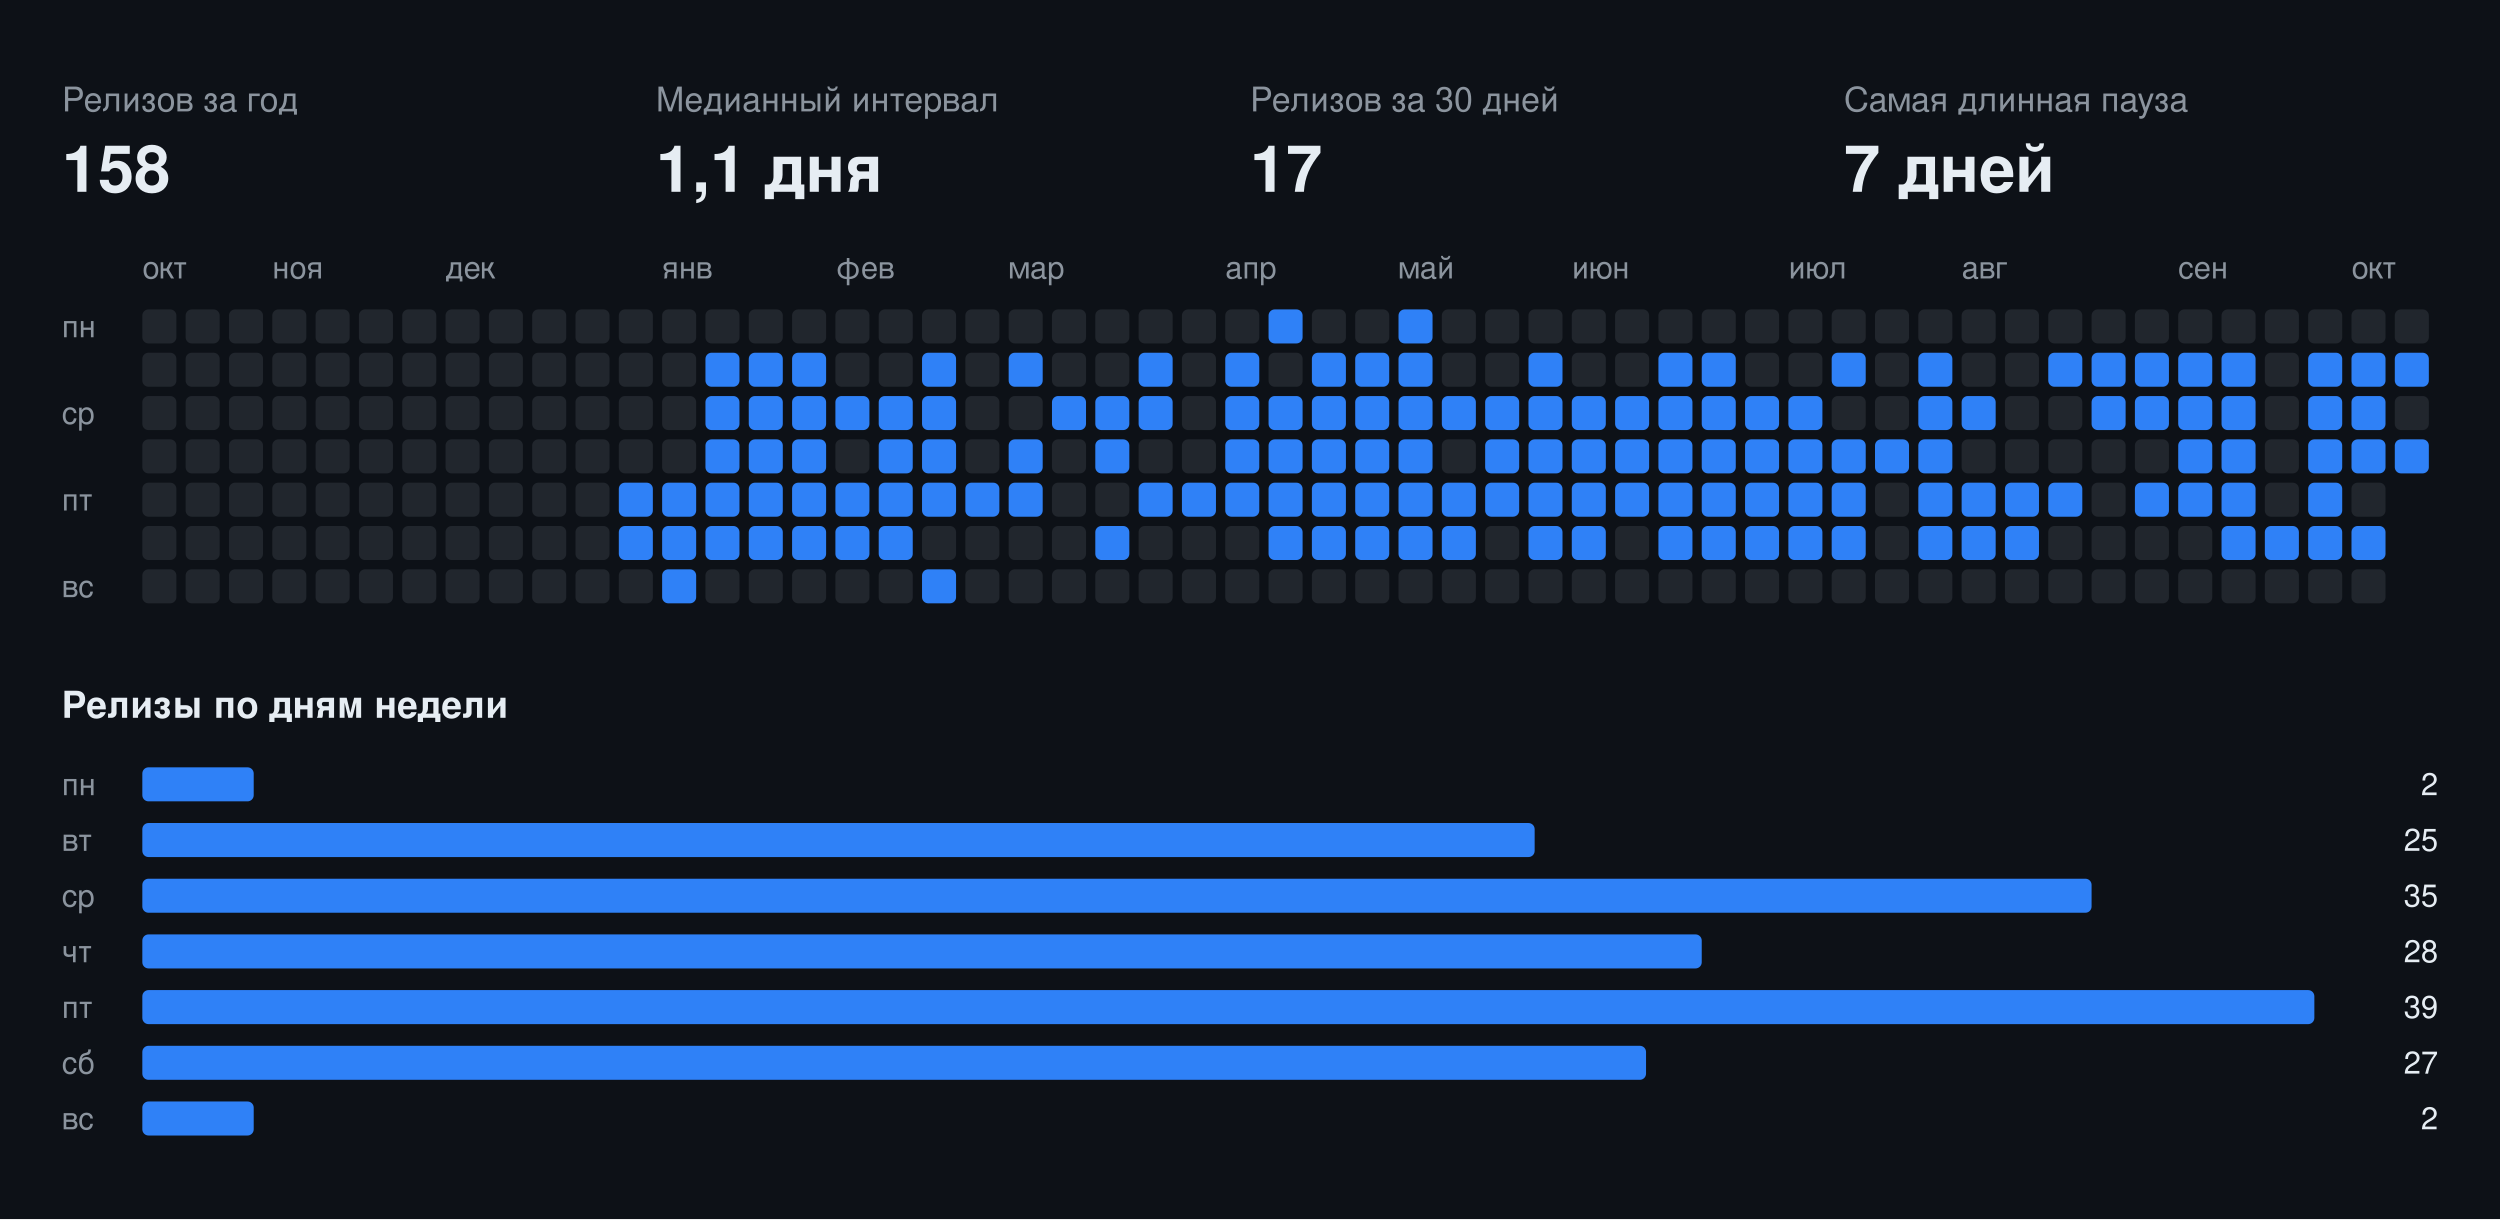
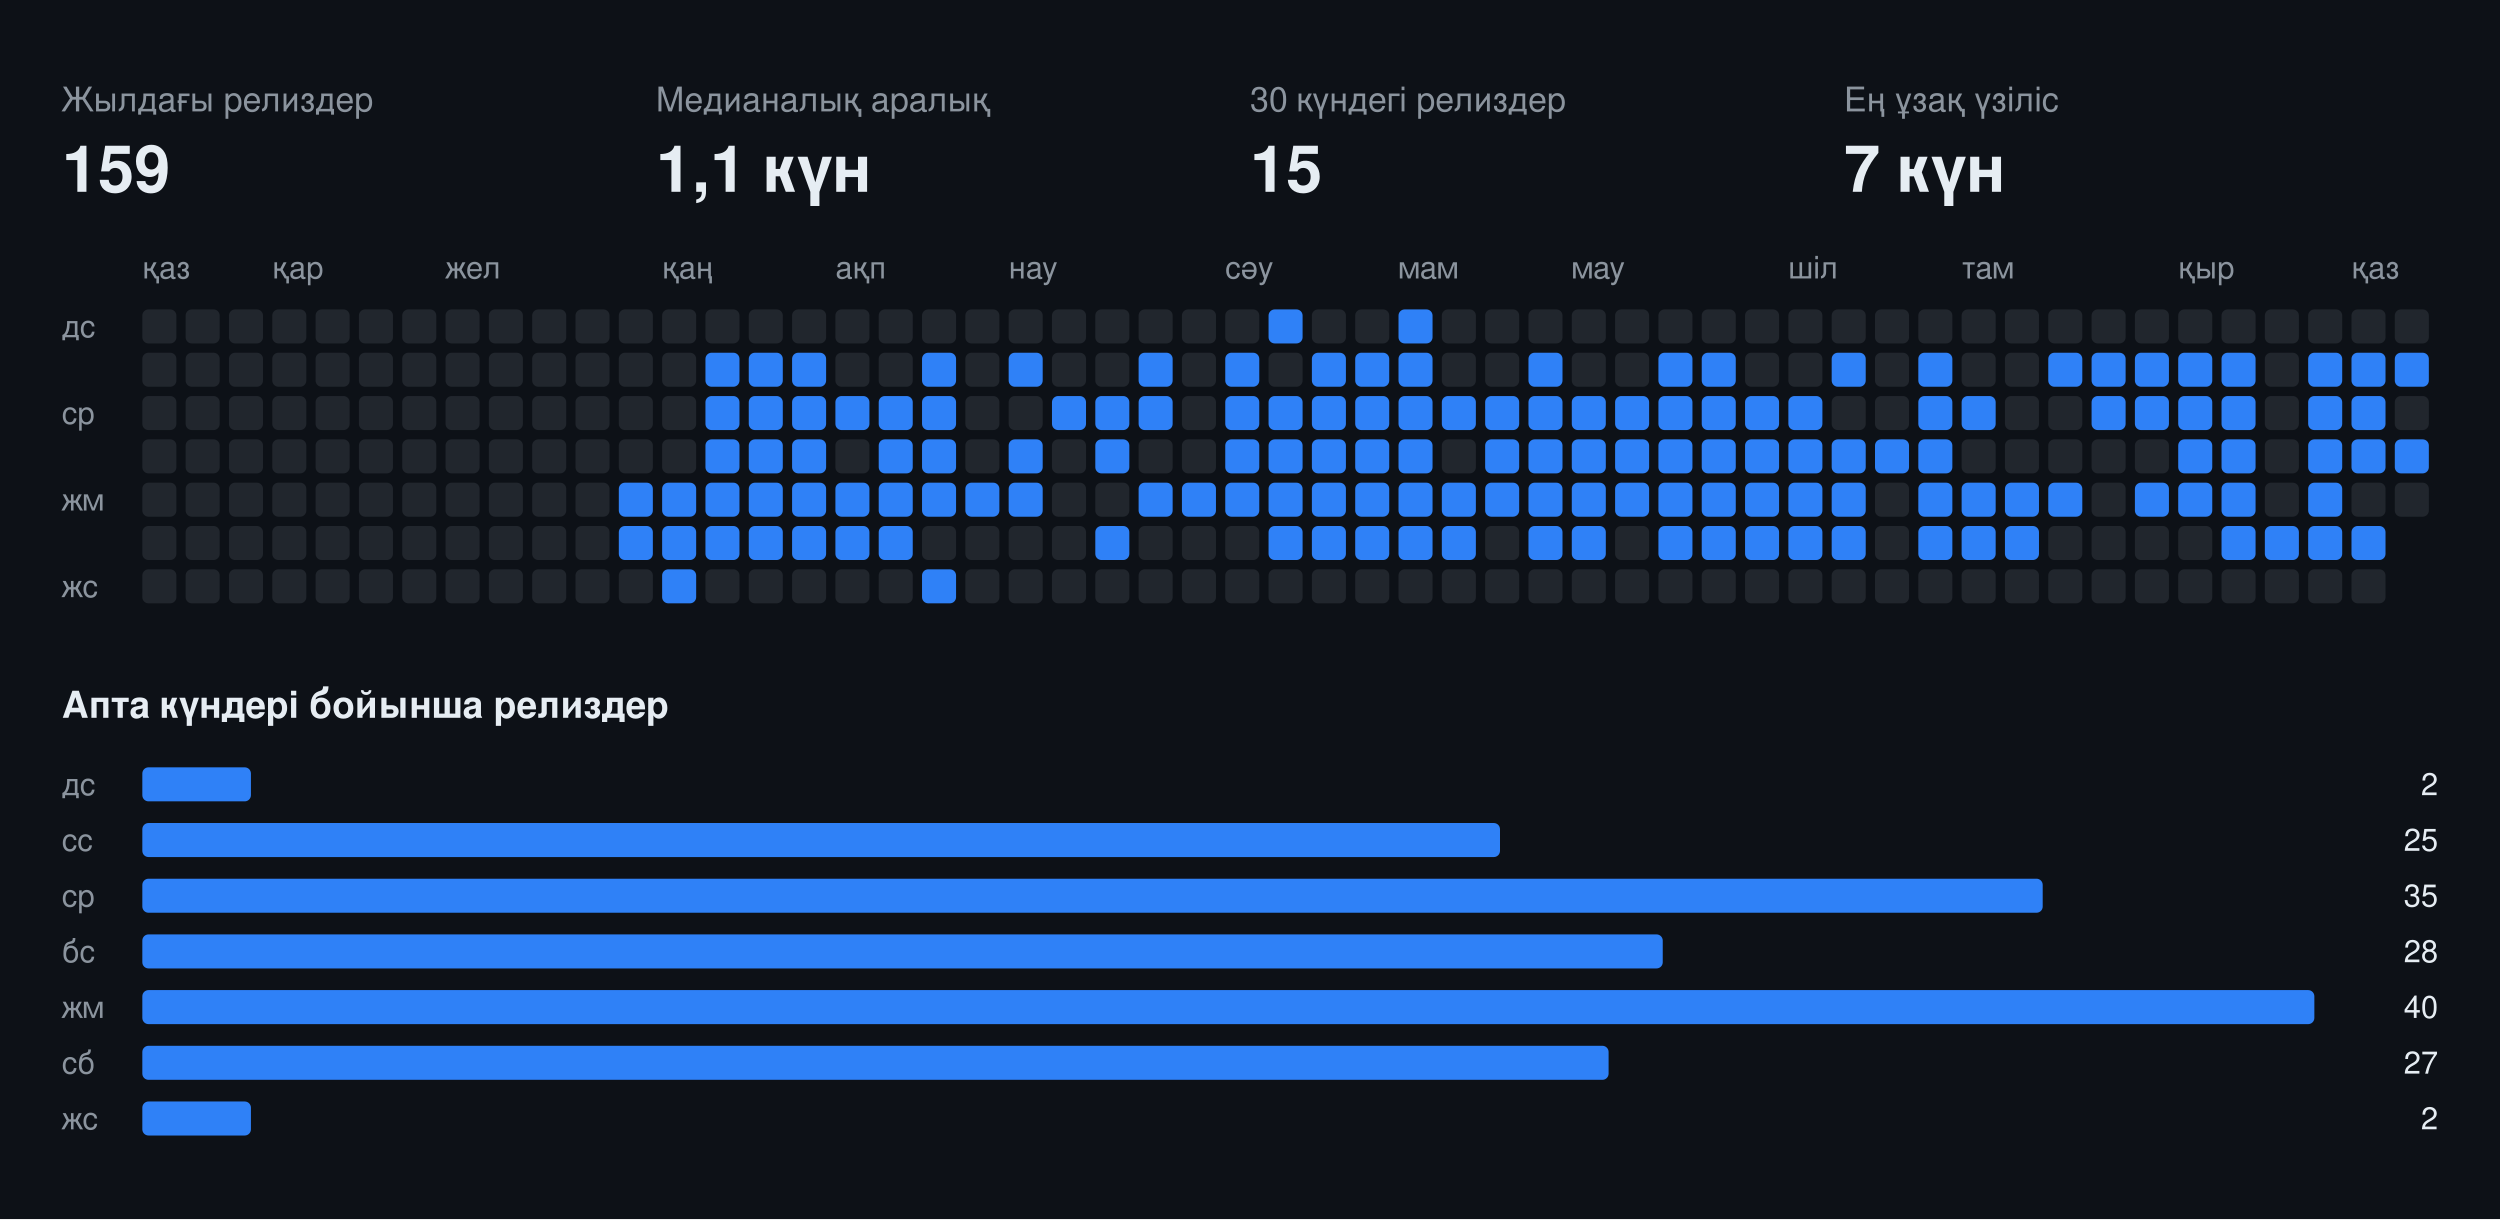
<svg xmlns="http://www.w3.org/2000/svg" width="808" height="394" viewBox="0 0 808 394" font-family="-apple-system,BlinkMacSystemFont,Segoe UI,Helvetica,Arial,sans-serif">
  <rect class="bg" width="808" height="394" fill="#0d1117" />
-   <text x="20" y="36" fill="#8b949e" font-size="11">Релизов за год</text>
-   <text x="20" y="62" fill="#e6edf3" font-size="21" font-weight="700">158</text>
-   <text x="212" y="36" fill="#8b949e" font-size="11">Медианный интервал</text>
-   <text x="212" y="62" fill="#e6edf3" font-size="21" font-weight="700">1,1 дня</text>
-   <text x="404" y="36" fill="#8b949e" font-size="11">Релизов за 30 дней</text>
-   <text x="404" y="62" fill="#e6edf3" font-size="21" font-weight="700">17</text>
-   <text x="596" y="36" fill="#8b949e" font-size="11">Самая длинная пауза</text>
-   <text x="596" y="62" fill="#e6edf3" font-size="21" font-weight="700">7 дней</text>
-   <text x="46" y="90" fill="#8b949e" font-size="10">окт</text>
-   <text x="88" y="90" fill="#8b949e" font-size="10">ноя</text>
-   <text x="144" y="90" fill="#8b949e" font-size="10">дек</text>
-   <text x="214" y="90" fill="#8b949e" font-size="10">янв</text>
-   <text x="270" y="90" fill="#8b949e" font-size="10">фев</text>
-   <text x="326" y="90" fill="#8b949e" font-size="10">мар</text>
-   <text x="396" y="90" fill="#8b949e" font-size="10">апр</text>
-   <text x="452" y="90" fill="#8b949e" font-size="10">май</text>
-   <text x="508" y="90" fill="#8b949e" font-size="10">июн</text>
-   <text x="578" y="90" fill="#8b949e" font-size="10">июл</text>
-   <text x="634" y="90" fill="#8b949e" font-size="10">авг</text>
-   <text x="704" y="90" fill="#8b949e" font-size="10">сен</text>
-   <text x="760" y="90" fill="#8b949e" font-size="10">окт</text>
-   <text x="20" y="109" fill="#8b949e" font-size="10">пн</text>
+   <text x="20" y="36" fill="#8b949e" font-size="11">Жылдағы релиздер</text>
+   <text x="20" y="62" fill="#e6edf3" font-size="21" font-weight="700">159</text>
+   <text x="212" y="36" fill="#8b949e" font-size="11">Медианалық аралық</text>
+   <text x="212" y="62" fill="#e6edf3" font-size="21" font-weight="700">1,1 күн</text>
+   <text x="404" y="36" fill="#8b949e" font-size="11">30 күндегі релиздер</text>
+   <text x="404" y="62" fill="#e6edf3" font-size="21" font-weight="700">15</text>
+   <text x="596" y="36" fill="#8b949e" font-size="11">Ең ұзақ үзіліс</text>
+   <text x="596" y="62" fill="#e6edf3" font-size="21" font-weight="700">7 күн</text>
+   <text x="46" y="90" fill="#8b949e" font-size="10">қаз</text>
+   <text x="88" y="90" fill="#8b949e" font-size="10">қар</text>
+   <text x="144" y="90" fill="#8b949e" font-size="10">жел</text>
+   <text x="214" y="90" fill="#8b949e" font-size="10">қаң</text>
+   <text x="270" y="90" fill="#8b949e" font-size="10">ақп</text>
+   <text x="326" y="90" fill="#8b949e" font-size="10">нау</text>
+   <text x="396" y="90" fill="#8b949e" font-size="10">сәу</text>
+   <text x="452" y="90" fill="#8b949e" font-size="10">мам</text>
+   <text x="508" y="90" fill="#8b949e" font-size="10">мау</text>
+   <text x="578" y="90" fill="#8b949e" font-size="10">шіл</text>
+   <text x="634" y="90" fill="#8b949e" font-size="10">там</text>
+   <text x="704" y="90" fill="#8b949e" font-size="10">қыр</text>
+   <text x="760" y="90" fill="#8b949e" font-size="10">қаз</text>
+   <text x="20" y="109" fill="#8b949e" font-size="10">дс</text>
  <text x="20" y="137" fill="#8b949e" font-size="10">ср</text>
-   <text x="20" y="165" fill="#8b949e" font-size="10">пт</text>
-   <text x="20" y="193" fill="#8b949e" font-size="10">вс</text>
+   <text x="20" y="165" fill="#8b949e" font-size="10">жм</text>
+   <text x="20" y="193" fill="#8b949e" font-size="10">жс</text>
  <rect class="off" x="46" y="100" width="11" height="11" rx="2" fill="#21262d" />
  <rect class="off" x="46" y="114" width="11" height="11" rx="2" fill="#21262d" />
  <rect class="off" x="46" y="128" width="11" height="11" rx="2" fill="#21262d" />
  <rect class="off" x="46" y="142" width="11" height="11" rx="2" fill="#21262d" />
  <rect class="off" x="46" y="156" width="11" height="11" rx="2" fill="#21262d" />
  <rect class="off" x="46" y="170" width="11" height="11" rx="2" fill="#21262d" />
  <rect class="off" x="46" y="184" width="11" height="11" rx="2" fill="#21262d" />
  <rect class="off" x="60" y="100" width="11" height="11" rx="2" fill="#21262d" />
  <rect class="off" x="60" y="114" width="11" height="11" rx="2" fill="#21262d" />
  <rect class="off" x="60" y="128" width="11" height="11" rx="2" fill="#21262d" />
  <rect class="off" x="60" y="142" width="11" height="11" rx="2" fill="#21262d" />
  <rect class="off" x="60" y="156" width="11" height="11" rx="2" fill="#21262d" />
  <rect class="off" x="60" y="170" width="11" height="11" rx="2" fill="#21262d" />
  <rect class="off" x="60" y="184" width="11" height="11" rx="2" fill="#21262d" />
  <rect class="off" x="74" y="100" width="11" height="11" rx="2" fill="#21262d" />
  <rect class="off" x="74" y="114" width="11" height="11" rx="2" fill="#21262d" />
  <rect class="off" x="74" y="128" width="11" height="11" rx="2" fill="#21262d" />
  <rect class="off" x="74" y="142" width="11" height="11" rx="2" fill="#21262d" />
  <rect class="off" x="74" y="156" width="11" height="11" rx="2" fill="#21262d" />
  <rect class="off" x="74" y="170" width="11" height="11" rx="2" fill="#21262d" />
  <rect class="off" x="74" y="184" width="11" height="11" rx="2" fill="#21262d" />
  <rect class="off" x="88" y="100" width="11" height="11" rx="2" fill="#21262d" />
  <rect class="off" x="88" y="114" width="11" height="11" rx="2" fill="#21262d" />
  <rect class="off" x="88" y="128" width="11" height="11" rx="2" fill="#21262d" />
  <rect class="off" x="88" y="142" width="11" height="11" rx="2" fill="#21262d" />
  <rect class="off" x="88" y="156" width="11" height="11" rx="2" fill="#21262d" />
  <rect class="off" x="88" y="170" width="11" height="11" rx="2" fill="#21262d" />
  <rect class="off" x="88" y="184" width="11" height="11" rx="2" fill="#21262d" />
  <rect class="off" x="102" y="100" width="11" height="11" rx="2" fill="#21262d" />
  <rect class="off" x="102" y="114" width="11" height="11" rx="2" fill="#21262d" />
  <rect class="off" x="102" y="128" width="11" height="11" rx="2" fill="#21262d" />
  <rect class="off" x="102" y="142" width="11" height="11" rx="2" fill="#21262d" />
  <rect class="off" x="102" y="156" width="11" height="11" rx="2" fill="#21262d" />
  <rect class="off" x="102" y="170" width="11" height="11" rx="2" fill="#21262d" />
  <rect class="off" x="102" y="184" width="11" height="11" rx="2" fill="#21262d" />
  <rect class="off" x="116" y="100" width="11" height="11" rx="2" fill="#21262d" />
  <rect class="off" x="116" y="114" width="11" height="11" rx="2" fill="#21262d" />
  <rect class="off" x="116" y="128" width="11" height="11" rx="2" fill="#21262d" />
  <rect class="off" x="116" y="142" width="11" height="11" rx="2" fill="#21262d" />
  <rect class="off" x="116" y="156" width="11" height="11" rx="2" fill="#21262d" />
  <rect class="off" x="116" y="170" width="11" height="11" rx="2" fill="#21262d" />
  <rect class="off" x="116" y="184" width="11" height="11" rx="2" fill="#21262d" />
  <rect class="off" x="130" y="100" width="11" height="11" rx="2" fill="#21262d" />
  <rect class="off" x="130" y="114" width="11" height="11" rx="2" fill="#21262d" />
  <rect class="off" x="130" y="128" width="11" height="11" rx="2" fill="#21262d" />
  <rect class="off" x="130" y="142" width="11" height="11" rx="2" fill="#21262d" />
  <rect class="off" x="130" y="156" width="11" height="11" rx="2" fill="#21262d" />
  <rect class="off" x="130" y="170" width="11" height="11" rx="2" fill="#21262d" />
  <rect class="off" x="130" y="184" width="11" height="11" rx="2" fill="#21262d" />
  <rect class="off" x="144" y="100" width="11" height="11" rx="2" fill="#21262d" />
  <rect class="off" x="144" y="114" width="11" height="11" rx="2" fill="#21262d" />
  <rect class="off" x="144" y="128" width="11" height="11" rx="2" fill="#21262d" />
  <rect class="off" x="144" y="142" width="11" height="11" rx="2" fill="#21262d" />
  <rect class="off" x="144" y="156" width="11" height="11" rx="2" fill="#21262d" />
  <rect class="off" x="144" y="170" width="11" height="11" rx="2" fill="#21262d" />
  <rect class="off" x="144" y="184" width="11" height="11" rx="2" fill="#21262d" />
  <rect class="off" x="158" y="100" width="11" height="11" rx="2" fill="#21262d" />
  <rect class="off" x="158" y="114" width="11" height="11" rx="2" fill="#21262d" />
  <rect class="off" x="158" y="128" width="11" height="11" rx="2" fill="#21262d" />
  <rect class="off" x="158" y="142" width="11" height="11" rx="2" fill="#21262d" />
  <rect class="off" x="158" y="156" width="11" height="11" rx="2" fill="#21262d" />
  <rect class="off" x="158" y="170" width="11" height="11" rx="2" fill="#21262d" />
  <rect class="off" x="158" y="184" width="11" height="11" rx="2" fill="#21262d" />
  <rect class="off" x="172" y="100" width="11" height="11" rx="2" fill="#21262d" />
  <rect class="off" x="172" y="114" width="11" height="11" rx="2" fill="#21262d" />
  <rect class="off" x="172" y="128" width="11" height="11" rx="2" fill="#21262d" />
  <rect class="off" x="172" y="142" width="11" height="11" rx="2" fill="#21262d" />
  <rect class="off" x="172" y="156" width="11" height="11" rx="2" fill="#21262d" />
  <rect class="off" x="172" y="170" width="11" height="11" rx="2" fill="#21262d" />
  <rect class="off" x="172" y="184" width="11" height="11" rx="2" fill="#21262d" />
  <rect class="off" x="186" y="100" width="11" height="11" rx="2" fill="#21262d" />
  <rect class="off" x="186" y="114" width="11" height="11" rx="2" fill="#21262d" />
  <rect class="off" x="186" y="128" width="11" height="11" rx="2" fill="#21262d" />
  <rect class="off" x="186" y="142" width="11" height="11" rx="2" fill="#21262d" />
  <rect class="off" x="186" y="156" width="11" height="11" rx="2" fill="#21262d" />
  <rect class="off" x="186" y="170" width="11" height="11" rx="2" fill="#21262d" />
  <rect class="off" x="186" y="184" width="11" height="11" rx="2" fill="#21262d" />
  <rect class="off" x="200" y="100" width="11" height="11" rx="2" fill="#21262d" />
  <rect class="off" x="200" y="114" width="11" height="11" rx="2" fill="#21262d" />
  <rect class="off" x="200" y="128" width="11" height="11" rx="2" fill="#21262d" />
  <rect class="off" x="200" y="142" width="11" height="11" rx="2" fill="#21262d" />
  <rect class="on" x="200" y="156" width="11" height="11" rx="2" fill="#2f81f7" />
  <rect class="on" x="200" y="170" width="11" height="11" rx="2" fill="#2f81f7" />
  <rect class="off" x="200" y="184" width="11" height="11" rx="2" fill="#21262d" />
  <rect class="off" x="214" y="100" width="11" height="11" rx="2" fill="#21262d" />
  <rect class="off" x="214" y="114" width="11" height="11" rx="2" fill="#21262d" />
  <rect class="off" x="214" y="128" width="11" height="11" rx="2" fill="#21262d" />
  <rect class="off" x="214" y="142" width="11" height="11" rx="2" fill="#21262d" />
  <rect class="on" x="214" y="156" width="11" height="11" rx="2" fill="#2f81f7" />
  <rect class="on" x="214" y="170" width="11" height="11" rx="2" fill="#2f81f7" />
  <rect class="on" x="214" y="184" width="11" height="11" rx="2" fill="#2f81f7" />
  <rect class="off" x="228" y="100" width="11" height="11" rx="2" fill="#21262d" />
  <rect class="on" x="228" y="114" width="11" height="11" rx="2" fill="#2f81f7" />
  <rect class="on" x="228" y="128" width="11" height="11" rx="2" fill="#2f81f7" />
  <rect class="on" x="228" y="142" width="11" height="11" rx="2" fill="#2f81f7" />
  <rect class="on" x="228" y="156" width="11" height="11" rx="2" fill="#2f81f7" />
  <rect class="on" x="228" y="170" width="11" height="11" rx="2" fill="#2f81f7" />
  <rect class="off" x="228" y="184" width="11" height="11" rx="2" fill="#21262d" />
  <rect class="off" x="242" y="100" width="11" height="11" rx="2" fill="#21262d" />
  <rect class="on" x="242" y="114" width="11" height="11" rx="2" fill="#2f81f7" />
  <rect class="on" x="242" y="128" width="11" height="11" rx="2" fill="#2f81f7" />
  <rect class="on" x="242" y="142" width="11" height="11" rx="2" fill="#2f81f7" />
  <rect class="on" x="242" y="156" width="11" height="11" rx="2" fill="#2f81f7" />
  <rect class="on" x="242" y="170" width="11" height="11" rx="2" fill="#2f81f7" />
  <rect class="off" x="242" y="184" width="11" height="11" rx="2" fill="#21262d" />
  <rect class="off" x="256" y="100" width="11" height="11" rx="2" fill="#21262d" />
  <rect class="on" x="256" y="114" width="11" height="11" rx="2" fill="#2f81f7" />
  <rect class="on" x="256" y="128" width="11" height="11" rx="2" fill="#2f81f7" />
  <rect class="on" x="256" y="142" width="11" height="11" rx="2" fill="#2f81f7" />
  <rect class="on" x="256" y="156" width="11" height="11" rx="2" fill="#2f81f7" />
  <rect class="on" x="256" y="170" width="11" height="11" rx="2" fill="#2f81f7" />
  <rect class="off" x="256" y="184" width="11" height="11" rx="2" fill="#21262d" />
  <rect class="off" x="270" y="100" width="11" height="11" rx="2" fill="#21262d" />
  <rect class="off" x="270" y="114" width="11" height="11" rx="2" fill="#21262d" />
  <rect class="on" x="270" y="128" width="11" height="11" rx="2" fill="#2f81f7" />
  <rect class="off" x="270" y="142" width="11" height="11" rx="2" fill="#21262d" />
  <rect class="on" x="270" y="156" width="11" height="11" rx="2" fill="#2f81f7" />
  <rect class="on" x="270" y="170" width="11" height="11" rx="2" fill="#2f81f7" />
  <rect class="off" x="270" y="184" width="11" height="11" rx="2" fill="#21262d" />
  <rect class="off" x="284" y="100" width="11" height="11" rx="2" fill="#21262d" />
  <rect class="off" x="284" y="114" width="11" height="11" rx="2" fill="#21262d" />
  <rect class="on" x="284" y="128" width="11" height="11" rx="2" fill="#2f81f7" />
  <rect class="on" x="284" y="142" width="11" height="11" rx="2" fill="#2f81f7" />
  <rect class="on" x="284" y="156" width="11" height="11" rx="2" fill="#2f81f7" />
  <rect class="on" x="284" y="170" width="11" height="11" rx="2" fill="#2f81f7" />
  <rect class="off" x="284" y="184" width="11" height="11" rx="2" fill="#21262d" />
  <rect class="off" x="298" y="100" width="11" height="11" rx="2" fill="#21262d" />
  <rect class="on" x="298" y="114" width="11" height="11" rx="2" fill="#2f81f7" />
  <rect class="on" x="298" y="128" width="11" height="11" rx="2" fill="#2f81f7" />
  <rect class="on" x="298" y="142" width="11" height="11" rx="2" fill="#2f81f7" />
  <rect class="on" x="298" y="156" width="11" height="11" rx="2" fill="#2f81f7" />
  <rect class="off" x="298" y="170" width="11" height="11" rx="2" fill="#21262d" />
  <rect class="on" x="298" y="184" width="11" height="11" rx="2" fill="#2f81f7" />
  <rect class="off" x="312" y="100" width="11" height="11" rx="2" fill="#21262d" />
  <rect class="off" x="312" y="114" width="11" height="11" rx="2" fill="#21262d" />
  <rect class="off" x="312" y="128" width="11" height="11" rx="2" fill="#21262d" />
  <rect class="off" x="312" y="142" width="11" height="11" rx="2" fill="#21262d" />
  <rect class="on" x="312" y="156" width="11" height="11" rx="2" fill="#2f81f7" />
  <rect class="off" x="312" y="170" width="11" height="11" rx="2" fill="#21262d" />
  <rect class="off" x="312" y="184" width="11" height="11" rx="2" fill="#21262d" />
  <rect class="off" x="326" y="100" width="11" height="11" rx="2" fill="#21262d" />
  <rect class="on" x="326" y="114" width="11" height="11" rx="2" fill="#2f81f7" />
  <rect class="off" x="326" y="128" width="11" height="11" rx="2" fill="#21262d" />
  <rect class="on" x="326" y="142" width="11" height="11" rx="2" fill="#2f81f7" />
  <rect class="on" x="326" y="156" width="11" height="11" rx="2" fill="#2f81f7" />
  <rect class="off" x="326" y="170" width="11" height="11" rx="2" fill="#21262d" />
  <rect class="off" x="326" y="184" width="11" height="11" rx="2" fill="#21262d" />
  <rect class="off" x="340" y="100" width="11" height="11" rx="2" fill="#21262d" />
  <rect class="off" x="340" y="114" width="11" height="11" rx="2" fill="#21262d" />
  <rect class="on" x="340" y="128" width="11" height="11" rx="2" fill="#2f81f7" />
  <rect class="off" x="340" y="142" width="11" height="11" rx="2" fill="#21262d" />
  <rect class="off" x="340" y="156" width="11" height="11" rx="2" fill="#21262d" />
  <rect class="off" x="340" y="170" width="11" height="11" rx="2" fill="#21262d" />
  <rect class="off" x="340" y="184" width="11" height="11" rx="2" fill="#21262d" />
  <rect class="off" x="354" y="100" width="11" height="11" rx="2" fill="#21262d" />
  <rect class="off" x="354" y="114" width="11" height="11" rx="2" fill="#21262d" />
  <rect class="on" x="354" y="128" width="11" height="11" rx="2" fill="#2f81f7" />
  <rect class="on" x="354" y="142" width="11" height="11" rx="2" fill="#2f81f7" />
  <rect class="off" x="354" y="156" width="11" height="11" rx="2" fill="#21262d" />
  <rect class="on" x="354" y="170" width="11" height="11" rx="2" fill="#2f81f7" />
  <rect class="off" x="354" y="184" width="11" height="11" rx="2" fill="#21262d" />
  <rect class="off" x="368" y="100" width="11" height="11" rx="2" fill="#21262d" />
  <rect class="on" x="368" y="114" width="11" height="11" rx="2" fill="#2f81f7" />
  <rect class="on" x="368" y="128" width="11" height="11" rx="2" fill="#2f81f7" />
  <rect class="off" x="368" y="142" width="11" height="11" rx="2" fill="#21262d" />
  <rect class="on" x="368" y="156" width="11" height="11" rx="2" fill="#2f81f7" />
  <rect class="off" x="368" y="170" width="11" height="11" rx="2" fill="#21262d" />
  <rect class="off" x="368" y="184" width="11" height="11" rx="2" fill="#21262d" />
  <rect class="off" x="382" y="100" width="11" height="11" rx="2" fill="#21262d" />
  <rect class="off" x="382" y="114" width="11" height="11" rx="2" fill="#21262d" />
  <rect class="off" x="382" y="128" width="11" height="11" rx="2" fill="#21262d" />
  <rect class="off" x="382" y="142" width="11" height="11" rx="2" fill="#21262d" />
  <rect class="on" x="382" y="156" width="11" height="11" rx="2" fill="#2f81f7" />
  <rect class="off" x="382" y="170" width="11" height="11" rx="2" fill="#21262d" />
  <rect class="off" x="382" y="184" width="11" height="11" rx="2" fill="#21262d" />
  <rect class="off" x="396" y="100" width="11" height="11" rx="2" fill="#21262d" />
  <rect class="on" x="396" y="114" width="11" height="11" rx="2" fill="#2f81f7" />
  <rect class="on" x="396" y="128" width="11" height="11" rx="2" fill="#2f81f7" />
  <rect class="on" x="396" y="142" width="11" height="11" rx="2" fill="#2f81f7" />
  <rect class="on" x="396" y="156" width="11" height="11" rx="2" fill="#2f81f7" />
  <rect class="off" x="396" y="170" width="11" height="11" rx="2" fill="#21262d" />
  <rect class="off" x="396" y="184" width="11" height="11" rx="2" fill="#21262d" />
  <rect class="on" x="410" y="100" width="11" height="11" rx="2" fill="#2f81f7" />
  <rect class="off" x="410" y="114" width="11" height="11" rx="2" fill="#21262d" />
  <rect class="on" x="410" y="128" width="11" height="11" rx="2" fill="#2f81f7" />
  <rect class="on" x="410" y="142" width="11" height="11" rx="2" fill="#2f81f7" />
  <rect class="on" x="410" y="156" width="11" height="11" rx="2" fill="#2f81f7" />
  <rect class="on" x="410" y="170" width="11" height="11" rx="2" fill="#2f81f7" />
  <rect class="off" x="410" y="184" width="11" height="11" rx="2" fill="#21262d" />
  <rect class="off" x="424" y="100" width="11" height="11" rx="2" fill="#21262d" />
  <rect class="on" x="424" y="114" width="11" height="11" rx="2" fill="#2f81f7" />
  <rect class="on" x="424" y="128" width="11" height="11" rx="2" fill="#2f81f7" />
  <rect class="on" x="424" y="142" width="11" height="11" rx="2" fill="#2f81f7" />
  <rect class="on" x="424" y="156" width="11" height="11" rx="2" fill="#2f81f7" />
  <rect class="on" x="424" y="170" width="11" height="11" rx="2" fill="#2f81f7" />
  <rect class="off" x="424" y="184" width="11" height="11" rx="2" fill="#21262d" />
  <rect class="off" x="438" y="100" width="11" height="11" rx="2" fill="#21262d" />
  <rect class="on" x="438" y="114" width="11" height="11" rx="2" fill="#2f81f7" />
  <rect class="on" x="438" y="128" width="11" height="11" rx="2" fill="#2f81f7" />
  <rect class="on" x="438" y="142" width="11" height="11" rx="2" fill="#2f81f7" />
  <rect class="on" x="438" y="156" width="11" height="11" rx="2" fill="#2f81f7" />
  <rect class="on" x="438" y="170" width="11" height="11" rx="2" fill="#2f81f7" />
  <rect class="off" x="438" y="184" width="11" height="11" rx="2" fill="#21262d" />
  <rect class="on" x="452" y="100" width="11" height="11" rx="2" fill="#2f81f7" />
  <rect class="on" x="452" y="114" width="11" height="11" rx="2" fill="#2f81f7" />
  <rect class="on" x="452" y="128" width="11" height="11" rx="2" fill="#2f81f7" />
  <rect class="on" x="452" y="142" width="11" height="11" rx="2" fill="#2f81f7" />
  <rect class="on" x="452" y="156" width="11" height="11" rx="2" fill="#2f81f7" />
  <rect class="on" x="452" y="170" width="11" height="11" rx="2" fill="#2f81f7" />
  <rect class="off" x="452" y="184" width="11" height="11" rx="2" fill="#21262d" />
  <rect class="off" x="466" y="100" width="11" height="11" rx="2" fill="#21262d" />
  <rect class="off" x="466" y="114" width="11" height="11" rx="2" fill="#21262d" />
  <rect class="on" x="466" y="128" width="11" height="11" rx="2" fill="#2f81f7" />
  <rect class="off" x="466" y="142" width="11" height="11" rx="2" fill="#21262d" />
  <rect class="on" x="466" y="156" width="11" height="11" rx="2" fill="#2f81f7" />
  <rect class="on" x="466" y="170" width="11" height="11" rx="2" fill="#2f81f7" />
  <rect class="off" x="466" y="184" width="11" height="11" rx="2" fill="#21262d" />
  <rect class="off" x="480" y="100" width="11" height="11" rx="2" fill="#21262d" />
  <rect class="off" x="480" y="114" width="11" height="11" rx="2" fill="#21262d" />
  <rect class="on" x="480" y="128" width="11" height="11" rx="2" fill="#2f81f7" />
  <rect class="on" x="480" y="142" width="11" height="11" rx="2" fill="#2f81f7" />
  <rect class="on" x="480" y="156" width="11" height="11" rx="2" fill="#2f81f7" />
  <rect class="off" x="480" y="170" width="11" height="11" rx="2" fill="#21262d" />
  <rect class="off" x="480" y="184" width="11" height="11" rx="2" fill="#21262d" />
  <rect class="off" x="494" y="100" width="11" height="11" rx="2" fill="#21262d" />
  <rect class="on" x="494" y="114" width="11" height="11" rx="2" fill="#2f81f7" />
  <rect class="on" x="494" y="128" width="11" height="11" rx="2" fill="#2f81f7" />
  <rect class="on" x="494" y="142" width="11" height="11" rx="2" fill="#2f81f7" />
  <rect class="on" x="494" y="156" width="11" height="11" rx="2" fill="#2f81f7" />
  <rect class="on" x="494" y="170" width="11" height="11" rx="2" fill="#2f81f7" />
  <rect class="off" x="494" y="184" width="11" height="11" rx="2" fill="#21262d" />
  <rect class="off" x="508" y="100" width="11" height="11" rx="2" fill="#21262d" />
  <rect class="off" x="508" y="114" width="11" height="11" rx="2" fill="#21262d" />
  <rect class="on" x="508" y="128" width="11" height="11" rx="2" fill="#2f81f7" />
  <rect class="on" x="508" y="142" width="11" height="11" rx="2" fill="#2f81f7" />
  <rect class="on" x="508" y="156" width="11" height="11" rx="2" fill="#2f81f7" />
  <rect class="on" x="508" y="170" width="11" height="11" rx="2" fill="#2f81f7" />
  <rect class="off" x="508" y="184" width="11" height="11" rx="2" fill="#21262d" />
  <rect class="off" x="522" y="100" width="11" height="11" rx="2" fill="#21262d" />
  <rect class="off" x="522" y="114" width="11" height="11" rx="2" fill="#21262d" />
  <rect class="on" x="522" y="128" width="11" height="11" rx="2" fill="#2f81f7" />
  <rect class="on" x="522" y="142" width="11" height="11" rx="2" fill="#2f81f7" />
  <rect class="on" x="522" y="156" width="11" height="11" rx="2" fill="#2f81f7" />
  <rect class="off" x="522" y="170" width="11" height="11" rx="2" fill="#21262d" />
  <rect class="off" x="522" y="184" width="11" height="11" rx="2" fill="#21262d" />
  <rect class="off" x="536" y="100" width="11" height="11" rx="2" fill="#21262d" />
  <rect class="on" x="536" y="114" width="11" height="11" rx="2" fill="#2f81f7" />
  <rect class="on" x="536" y="128" width="11" height="11" rx="2" fill="#2f81f7" />
  <rect class="on" x="536" y="142" width="11" height="11" rx="2" fill="#2f81f7" />
  <rect class="on" x="536" y="156" width="11" height="11" rx="2" fill="#2f81f7" />
  <rect class="on" x="536" y="170" width="11" height="11" rx="2" fill="#2f81f7" />
  <rect class="off" x="536" y="184" width="11" height="11" rx="2" fill="#21262d" />
  <rect class="off" x="550" y="100" width="11" height="11" rx="2" fill="#21262d" />
  <rect class="on" x="550" y="114" width="11" height="11" rx="2" fill="#2f81f7" />
  <rect class="on" x="550" y="128" width="11" height="11" rx="2" fill="#2f81f7" />
  <rect class="on" x="550" y="142" width="11" height="11" rx="2" fill="#2f81f7" />
  <rect class="on" x="550" y="156" width="11" height="11" rx="2" fill="#2f81f7" />
  <rect class="on" x="550" y="170" width="11" height="11" rx="2" fill="#2f81f7" />
  <rect class="off" x="550" y="184" width="11" height="11" rx="2" fill="#21262d" />
  <rect class="off" x="564" y="100" width="11" height="11" rx="2" fill="#21262d" />
  <rect class="off" x="564" y="114" width="11" height="11" rx="2" fill="#21262d" />
  <rect class="on" x="564" y="128" width="11" height="11" rx="2" fill="#2f81f7" />
  <rect class="on" x="564" y="142" width="11" height="11" rx="2" fill="#2f81f7" />
  <rect class="on" x="564" y="156" width="11" height="11" rx="2" fill="#2f81f7" />
  <rect class="on" x="564" y="170" width="11" height="11" rx="2" fill="#2f81f7" />
  <rect class="off" x="564" y="184" width="11" height="11" rx="2" fill="#21262d" />
  <rect class="off" x="578" y="100" width="11" height="11" rx="2" fill="#21262d" />
  <rect class="off" x="578" y="114" width="11" height="11" rx="2" fill="#21262d" />
  <rect class="on" x="578" y="128" width="11" height="11" rx="2" fill="#2f81f7" />
  <rect class="on" x="578" y="142" width="11" height="11" rx="2" fill="#2f81f7" />
  <rect class="on" x="578" y="156" width="11" height="11" rx="2" fill="#2f81f7" />
  <rect class="on" x="578" y="170" width="11" height="11" rx="2" fill="#2f81f7" />
  <rect class="off" x="578" y="184" width="11" height="11" rx="2" fill="#21262d" />
  <rect class="off" x="592" y="100" width="11" height="11" rx="2" fill="#21262d" />
  <rect class="on" x="592" y="114" width="11" height="11" rx="2" fill="#2f81f7" />
  <rect class="off" x="592" y="128" width="11" height="11" rx="2" fill="#21262d" />
  <rect class="on" x="592" y="142" width="11" height="11" rx="2" fill="#2f81f7" />
  <rect class="on" x="592" y="156" width="11" height="11" rx="2" fill="#2f81f7" />
  <rect class="on" x="592" y="170" width="11" height="11" rx="2" fill="#2f81f7" />
  <rect class="off" x="592" y="184" width="11" height="11" rx="2" fill="#21262d" />
  <rect class="off" x="606" y="100" width="11" height="11" rx="2" fill="#21262d" />
  <rect class="off" x="606" y="114" width="11" height="11" rx="2" fill="#21262d" />
  <rect class="off" x="606" y="128" width="11" height="11" rx="2" fill="#21262d" />
  <rect class="on" x="606" y="142" width="11" height="11" rx="2" fill="#2f81f7" />
  <rect class="off" x="606" y="156" width="11" height="11" rx="2" fill="#21262d" />
  <rect class="off" x="606" y="170" width="11" height="11" rx="2" fill="#21262d" />
  <rect class="off" x="606" y="184" width="11" height="11" rx="2" fill="#21262d" />
  <rect class="off" x="620" y="100" width="11" height="11" rx="2" fill="#21262d" />
  <rect class="on" x="620" y="114" width="11" height="11" rx="2" fill="#2f81f7" />
  <rect class="on" x="620" y="128" width="11" height="11" rx="2" fill="#2f81f7" />
  <rect class="on" x="620" y="142" width="11" height="11" rx="2" fill="#2f81f7" />
  <rect class="on" x="620" y="156" width="11" height="11" rx="2" fill="#2f81f7" />
  <rect class="on" x="620" y="170" width="11" height="11" rx="2" fill="#2f81f7" />
  <rect class="off" x="620" y="184" width="11" height="11" rx="2" fill="#21262d" />
  <rect class="off" x="634" y="100" width="11" height="11" rx="2" fill="#21262d" />
  <rect class="off" x="634" y="114" width="11" height="11" rx="2" fill="#21262d" />
  <rect class="on" x="634" y="128" width="11" height="11" rx="2" fill="#2f81f7" />
  <rect class="off" x="634" y="142" width="11" height="11" rx="2" fill="#21262d" />
  <rect class="on" x="634" y="156" width="11" height="11" rx="2" fill="#2f81f7" />
  <rect class="on" x="634" y="170" width="11" height="11" rx="2" fill="#2f81f7" />
  <rect class="off" x="634" y="184" width="11" height="11" rx="2" fill="#21262d" />
  <rect class="off" x="648" y="100" width="11" height="11" rx="2" fill="#21262d" />
  <rect class="off" x="648" y="114" width="11" height="11" rx="2" fill="#21262d" />
  <rect class="off" x="648" y="128" width="11" height="11" rx="2" fill="#21262d" />
  <rect class="off" x="648" y="142" width="11" height="11" rx="2" fill="#21262d" />
  <rect class="on" x="648" y="156" width="11" height="11" rx="2" fill="#2f81f7" />
  <rect class="on" x="648" y="170" width="11" height="11" rx="2" fill="#2f81f7" />
  <rect class="off" x="648" y="184" width="11" height="11" rx="2" fill="#21262d" />
  <rect class="off" x="662" y="100" width="11" height="11" rx="2" fill="#21262d" />
  <rect class="on" x="662" y="114" width="11" height="11" rx="2" fill="#2f81f7" />
  <rect class="off" x="662" y="128" width="11" height="11" rx="2" fill="#21262d" />
  <rect class="off" x="662" y="142" width="11" height="11" rx="2" fill="#21262d" />
  <rect class="on" x="662" y="156" width="11" height="11" rx="2" fill="#2f81f7" />
  <rect class="off" x="662" y="170" width="11" height="11" rx="2" fill="#21262d" />
  <rect class="off" x="662" y="184" width="11" height="11" rx="2" fill="#21262d" />
  <rect class="off" x="676" y="100" width="11" height="11" rx="2" fill="#21262d" />
  <rect class="on" x="676" y="114" width="11" height="11" rx="2" fill="#2f81f7" />
  <rect class="on" x="676" y="128" width="11" height="11" rx="2" fill="#2f81f7" />
  <rect class="off" x="676" y="142" width="11" height="11" rx="2" fill="#21262d" />
  <rect class="off" x="676" y="156" width="11" height="11" rx="2" fill="#21262d" />
  <rect class="off" x="676" y="170" width="11" height="11" rx="2" fill="#21262d" />
  <rect class="off" x="676" y="184" width="11" height="11" rx="2" fill="#21262d" />
  <rect class="off" x="690" y="100" width="11" height="11" rx="2" fill="#21262d" />
  <rect class="on" x="690" y="114" width="11" height="11" rx="2" fill="#2f81f7" />
  <rect class="on" x="690" y="128" width="11" height="11" rx="2" fill="#2f81f7" />
  <rect class="off" x="690" y="142" width="11" height="11" rx="2" fill="#21262d" />
  <rect class="on" x="690" y="156" width="11" height="11" rx="2" fill="#2f81f7" />
  <rect class="off" x="690" y="170" width="11" height="11" rx="2" fill="#21262d" />
  <rect class="off" x="690" y="184" width="11" height="11" rx="2" fill="#21262d" />
  <rect class="off" x="704" y="100" width="11" height="11" rx="2" fill="#21262d" />
  <rect class="on" x="704" y="114" width="11" height="11" rx="2" fill="#2f81f7" />
  <rect class="on" x="704" y="128" width="11" height="11" rx="2" fill="#2f81f7" />
  <rect class="on" x="704" y="142" width="11" height="11" rx="2" fill="#2f81f7" />
  <rect class="on" x="704" y="156" width="11" height="11" rx="2" fill="#2f81f7" />
  <rect class="off" x="704" y="170" width="11" height="11" rx="2" fill="#21262d" />
  <rect class="off" x="704" y="184" width="11" height="11" rx="2" fill="#21262d" />
  <rect class="off" x="718" y="100" width="11" height="11" rx="2" fill="#21262d" />
  <rect class="on" x="718" y="114" width="11" height="11" rx="2" fill="#2f81f7" />
  <rect class="on" x="718" y="128" width="11" height="11" rx="2" fill="#2f81f7" />
  <rect class="on" x="718" y="142" width="11" height="11" rx="2" fill="#2f81f7" />
  <rect class="on" x="718" y="156" width="11" height="11" rx="2" fill="#2f81f7" />
  <rect class="on" x="718" y="170" width="11" height="11" rx="2" fill="#2f81f7" />
  <rect class="off" x="718" y="184" width="11" height="11" rx="2" fill="#21262d" />
  <rect class="off" x="732" y="100" width="11" height="11" rx="2" fill="#21262d" />
  <rect class="off" x="732" y="114" width="11" height="11" rx="2" fill="#21262d" />
  <rect class="off" x="732" y="128" width="11" height="11" rx="2" fill="#21262d" />
  <rect class="off" x="732" y="142" width="11" height="11" rx="2" fill="#21262d" />
  <rect class="off" x="732" y="156" width="11" height="11" rx="2" fill="#21262d" />
  <rect class="on" x="732" y="170" width="11" height="11" rx="2" fill="#2f81f7" />
  <rect class="off" x="732" y="184" width="11" height="11" rx="2" fill="#21262d" />
  <rect class="off" x="746" y="100" width="11" height="11" rx="2" fill="#21262d" />
  <rect class="on" x="746" y="114" width="11" height="11" rx="2" fill="#2f81f7" />
  <rect class="on" x="746" y="128" width="11" height="11" rx="2" fill="#2f81f7" />
  <rect class="on" x="746" y="142" width="11" height="11" rx="2" fill="#2f81f7" />
  <rect class="on" x="746" y="156" width="11" height="11" rx="2" fill="#2f81f7" />
  <rect class="on" x="746" y="170" width="11" height="11" rx="2" fill="#2f81f7" />
  <rect class="off" x="746" y="184" width="11" height="11" rx="2" fill="#21262d" />
  <rect class="off" x="760" y="100" width="11" height="11" rx="2" fill="#21262d" />
  <rect class="on" x="760" y="114" width="11" height="11" rx="2" fill="#2f81f7" />
  <rect class="on" x="760" y="128" width="11" height="11" rx="2" fill="#2f81f7" />
  <rect class="on" x="760" y="142" width="11" height="11" rx="2" fill="#2f81f7" />
  <rect class="off" x="760" y="156" width="11" height="11" rx="2" fill="#21262d" />
  <rect class="on" x="760" y="170" width="11" height="11" rx="2" fill="#2f81f7" />
  <rect class="off" x="760" y="184" width="11" height="11" rx="2" fill="#21262d" />
  <rect class="off" x="774" y="100" width="11" height="11" rx="2" fill="#21262d" />
  <rect class="on" x="774" y="114" width="11" height="11" rx="2" fill="#2f81f7" />
  <rect class="off" x="774" y="128" width="11" height="11" rx="2" fill="#21262d" />
  <rect class="on" x="774" y="142" width="11" height="11" rx="2" fill="#2f81f7" />
-   <text x="20" y="232" fill="#e6edf3" font-size="12" font-weight="600">Релизы по дням недели</text>
-   <text x="20" y="257" fill="#8b949e" font-size="10">пн</text>
-   <rect x="46" y="248" width="36.0" height="11" rx="2" fill="#2f81f7" />
+   <rect class="off" x="774" y="156" width="11" height="11" rx="2" fill="#21262d" />
+   <text x="20" y="232" fill="#e6edf3" font-size="12" font-weight="600">Апта күндері бойынша релиздер</text>
+   <text x="20" y="257" fill="#8b949e" font-size="10">дс</text>
+   <rect x="46" y="248" width="35.1" height="11" rx="2" fill="#2f81f7" />
  <text x="788" y="257" fill="#e6edf3" font-size="10" text-anchor="end">2</text>
-   <text x="20" y="275" fill="#8b949e" font-size="10">вт</text>
-   <rect x="46" y="266" width="450.0" height="11" rx="2" fill="#2f81f7" />
+   <text x="20" y="275" fill="#8b949e" font-size="10">сс</text>
+   <rect x="46" y="266" width="438.8" height="11" rx="2" fill="#2f81f7" />
  <text x="788" y="275" fill="#e6edf3" font-size="10" text-anchor="end">25</text>
  <text x="20" y="293" fill="#8b949e" font-size="10">ср</text>
-   <rect x="46" y="284" width="630.0" height="11" rx="2" fill="#2f81f7" />
+   <rect x="46" y="284" width="614.2" height="11" rx="2" fill="#2f81f7" />
  <text x="788" y="293" fill="#e6edf3" font-size="10" text-anchor="end">35</text>
-   <text x="20" y="311" fill="#8b949e" font-size="10">чт</text>
-   <rect x="46" y="302" width="504.0" height="11" rx="2" fill="#2f81f7" />
+   <text x="20" y="311" fill="#8b949e" font-size="10">бс</text>
+   <rect x="46" y="302" width="491.4" height="11" rx="2" fill="#2f81f7" />
  <text x="788" y="311" fill="#e6edf3" font-size="10" text-anchor="end">28</text>
-   <text x="20" y="329" fill="#8b949e" font-size="10">пт</text>
+   <text x="20" y="329" fill="#8b949e" font-size="10">жм</text>
  <rect x="46" y="320" width="702.0" height="11" rx="2" fill="#2f81f7" />
-   <text x="788" y="329" fill="#e6edf3" font-size="10" text-anchor="end">39</text>
+   <text x="788" y="329" fill="#e6edf3" font-size="10" text-anchor="end">40</text>
  <text x="20" y="347" fill="#8b949e" font-size="10">сб</text>
-   <rect x="46" y="338" width="486.0" height="11" rx="2" fill="#2f81f7" />
+   <rect x="46" y="338" width="473.9" height="11" rx="2" fill="#2f81f7" />
  <text x="788" y="347" fill="#e6edf3" font-size="10" text-anchor="end">27</text>
-   <text x="20" y="365" fill="#8b949e" font-size="10">вс</text>
-   <rect x="46" y="356" width="36.0" height="11" rx="2" fill="#2f81f7" />
+   <text x="20" y="365" fill="#8b949e" font-size="10">жс</text>
+   <rect x="46" y="356" width="35.1" height="11" rx="2" fill="#2f81f7" />
  <text x="788" y="365" fill="#e6edf3" font-size="10" text-anchor="end">2</text>
</svg>
